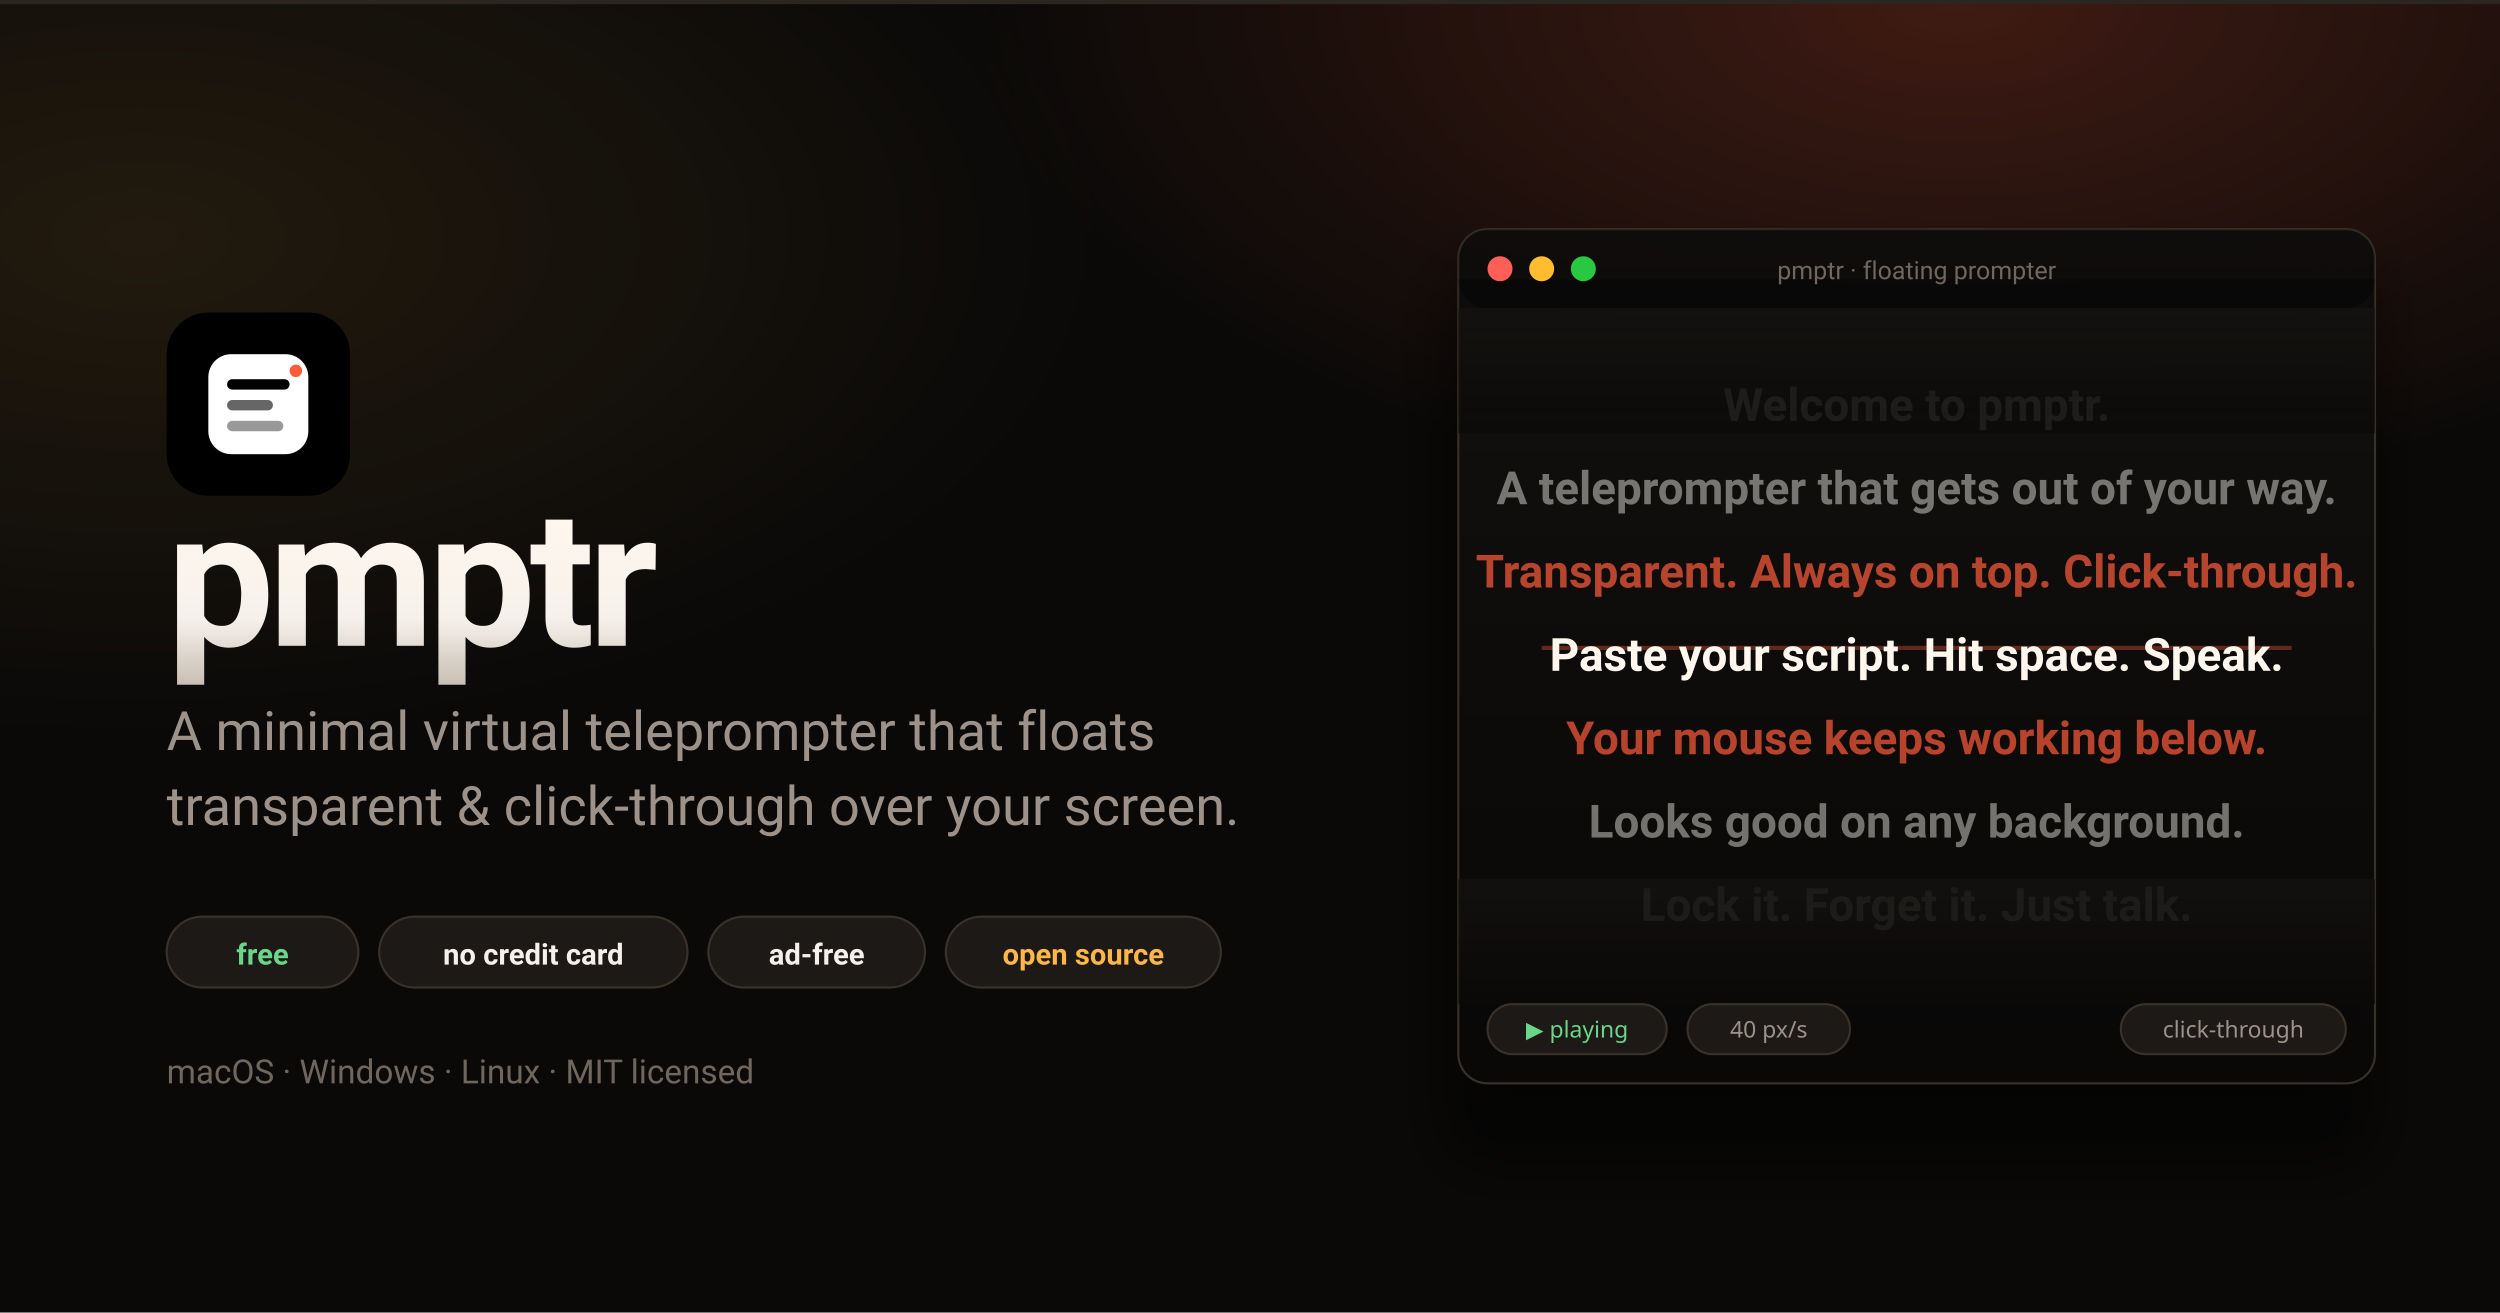
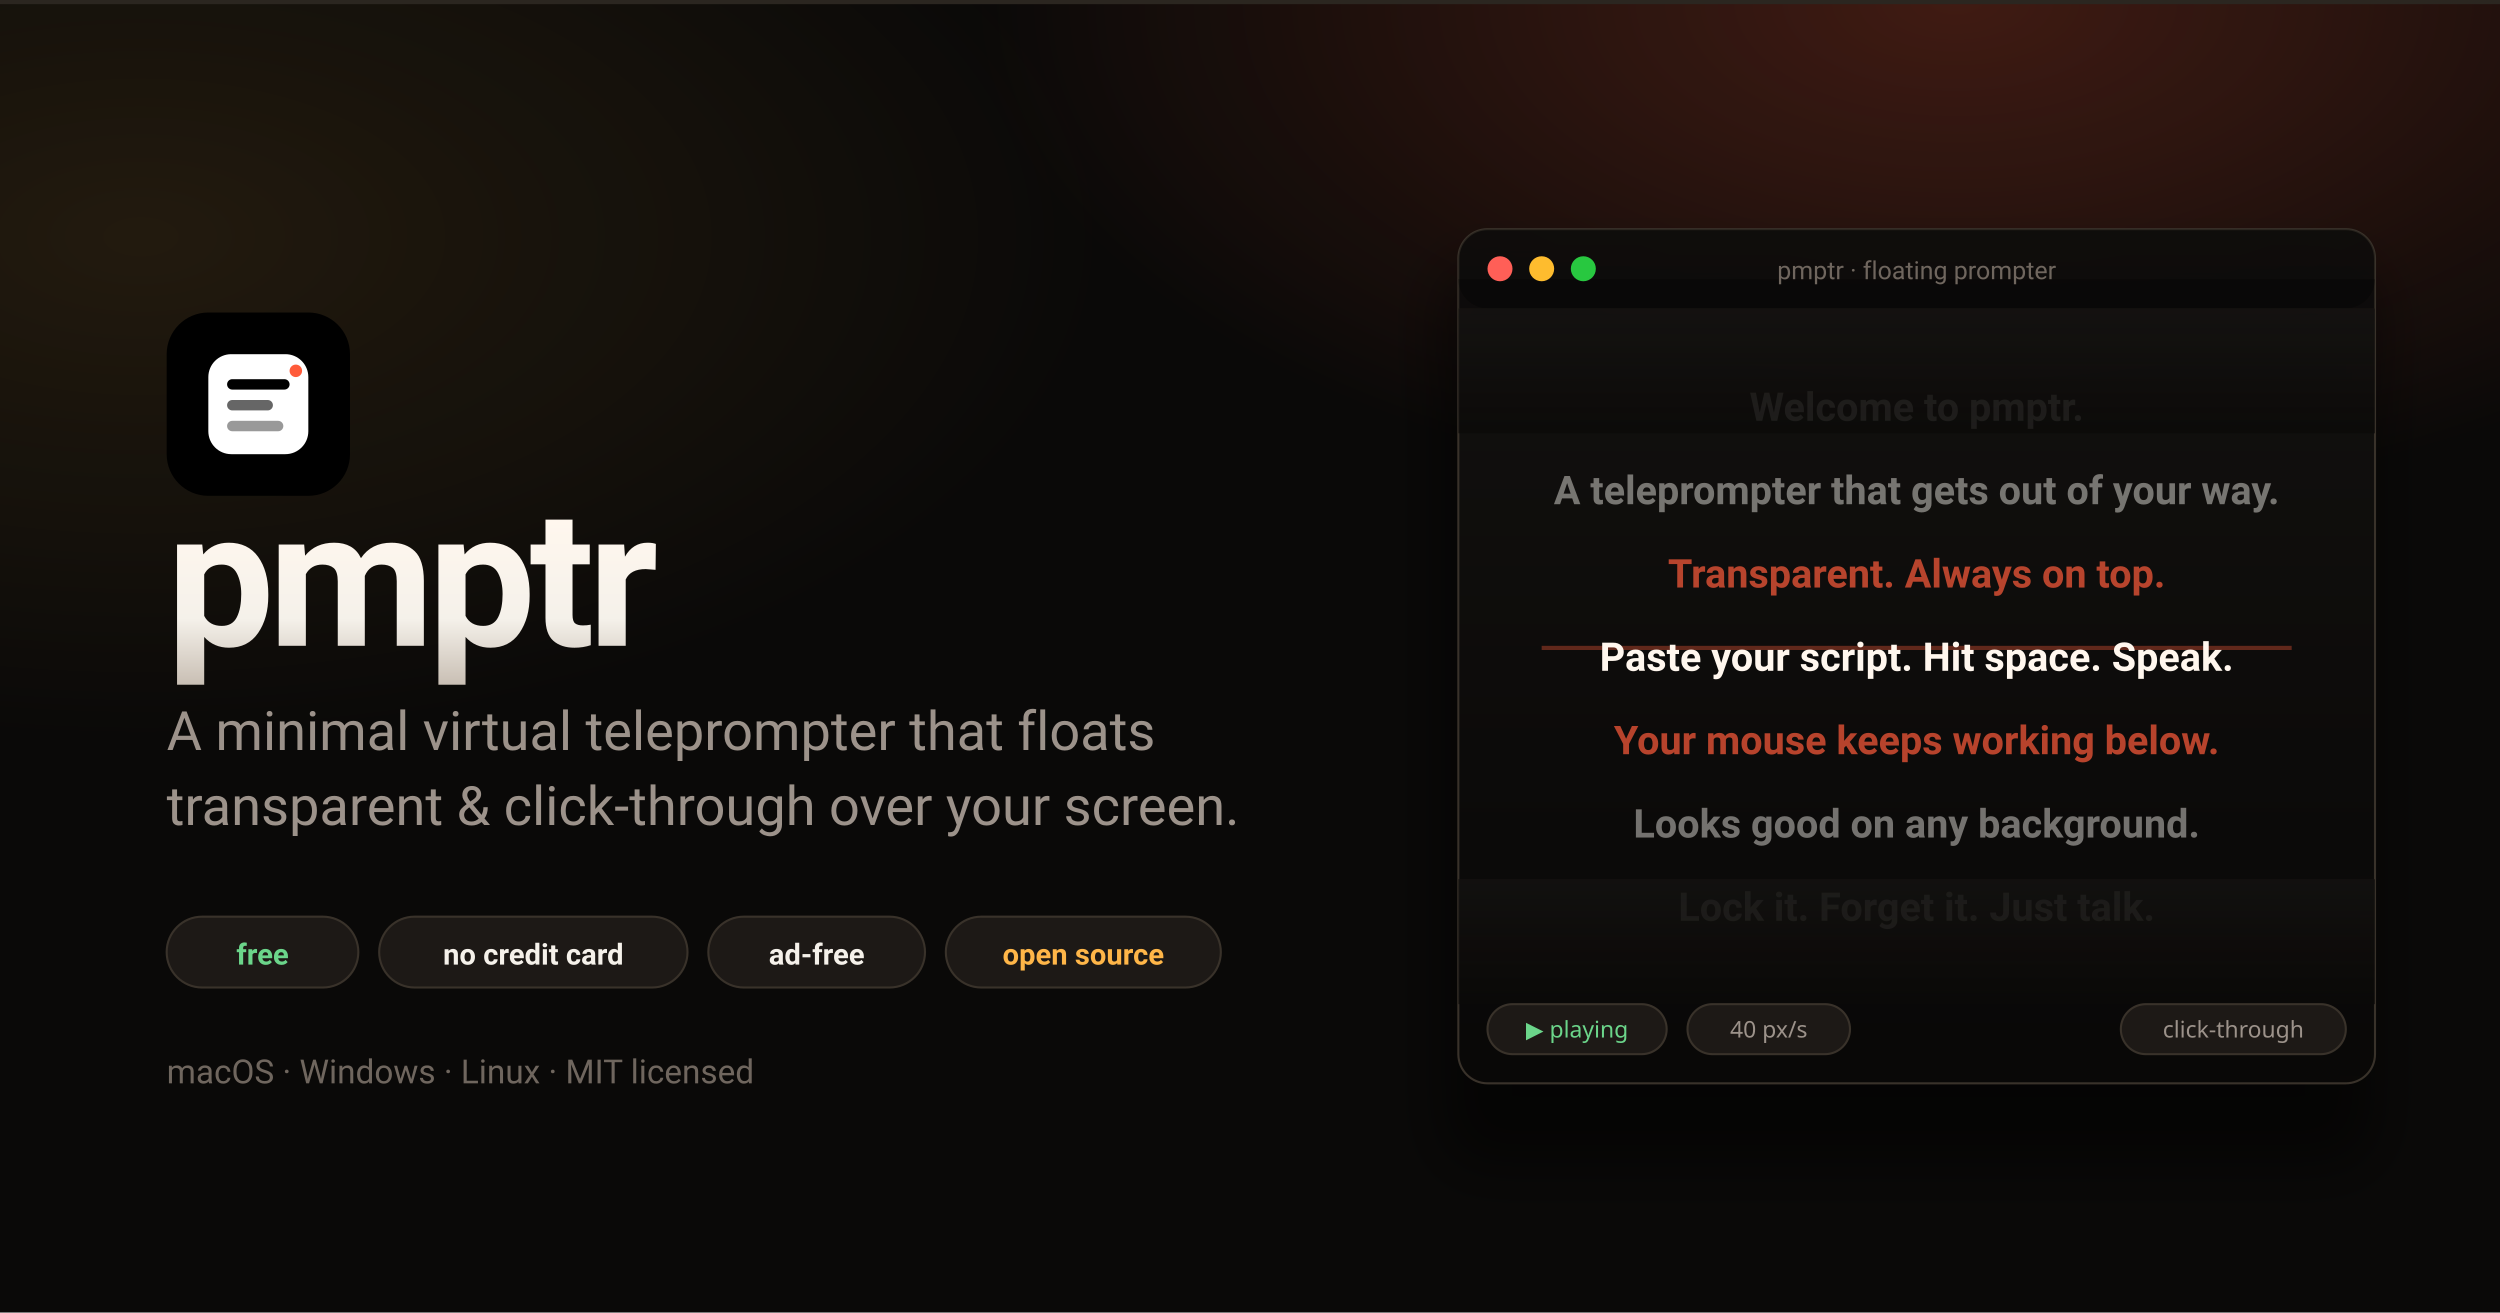
<svg xmlns="http://www.w3.org/2000/svg" viewBox="0 0 1200 630" width="1200" height="630" font-family="-apple-system, BlinkMacSystemFont, 'Segoe UI', Roboto, 'Helvetica Neue', Arial, sans-serif">
  <defs>
    <radialGradient id="glow" cx="78%" cy="0%" r="65%">
      <stop offset="0%" stop-color="#ff5b3a" stop-opacity="0.22" />
      <stop offset="60%" stop-color="#ff5b3a" stop-opacity="0" />
    </radialGradient>
    <radialGradient id="glow2" cx="6%" cy="18%" r="55%">
      <stop offset="0%" stop-color="#ffb648" stop-opacity="0.10" />
      <stop offset="70%" stop-color="#ffb648" stop-opacity="0" />
    </radialGradient>
    <linearGradient id="title" x1="0" y1="0" x2="0" y2="1">
      <stop offset="0%" stop-color="#fff7ee" />
      <stop offset="60%" stop-color="#f5f1ea" />
      <stop offset="100%" stop-color="#c9bfb4" />
    </linearGradient>
    <linearGradient id="prompterBg" x1="0" y1="0" x2="0" y2="1">
      <stop offset="0%" stop-color="#141210" stop-opacity="0.9" />
      <stop offset="100%" stop-color="#0a0908" stop-opacity="0.75" />
    </linearGradient>
    <filter id="soft" x="-20%" y="-20%" width="140%" height="140%">
      <feGaussianBlur stdDeviation="14" />
    </filter>
  </defs>
  <rect width="1200" height="630" fill="#0a0908" />
  <rect width="1200" height="630" fill="url(#glow)" />
  <rect width="1200" height="630" fill="url(#glow2)" />
  <rect x="0" y="0" width="1200" height="2" fill="#2b2620" />
  <g transform="translate(80, 150)">
    <g transform="translate(0, 0)">
      <rect width="88" height="88" rx="20" fill="#000000" />
      <rect x="20" y="20" width="48" height="48" rx="11" fill="#ffffff" />
      <rect x="29" y="32" width="30" height="5" rx="2.5" fill="#000000" />
      <rect x="29" y="42" width="22" height="5" rx="2.5" fill="#000000" opacity="0.6" />
      <rect x="29" y="52" width="27" height="5" rx="2.5" fill="#000000" opacity="0.4" />
      <circle cx="62" cy="28" r="3" fill="#ff5b3a" />
    </g>
    <text x="0" y="160" font-size="92" font-weight="700" letter-spacing="-3" fill="url(#title)">pmptr</text>
    <text x="0" y="210" font-size="26" fill="#9c928a">A minimal virtual teleprompter that floats</text>
    <text x="0" y="246" font-size="26" fill="#9c928a">transparent &amp; click-through over your screen.</text>
    <g transform="translate(0, 290)">
      <g>
        <rect width="92" height="34" rx="17" fill="#1d1916" stroke="#39322a" />
        <text x="46" y="23" font-size="14" font-weight="600" text-anchor="middle" fill="#6bd58a">free</text>
      </g>
      <g transform="translate(102, 0)">
        <rect width="148" height="34" rx="17" fill="#1d1916" stroke="#39322a" />
        <text x="74" y="23" font-size="14" font-weight="600" text-anchor="middle" fill="#f5f1ea">no credit card</text>
      </g>
      <g transform="translate(260, 0)">
        <rect width="104" height="34" rx="17" fill="#1d1916" stroke="#39322a" />
        <text x="52" y="23" font-size="14" font-weight="600" text-anchor="middle" fill="#f5f1ea">ad-free</text>
      </g>
      <g transform="translate(374, 0)">
        <rect width="132" height="34" rx="17" fill="#1d1916" stroke="#39322a" />
        <text x="66" y="23" font-size="14" font-weight="600" text-anchor="middle" fill="#ffb648">open source</text>
      </g>
    </g>
    <text x="0" y="370" font-size="16" fill="#6f665e">macOS · Windows · Linux · MIT licensed</text>
  </g>
  <g transform="translate(700, 110)">
    <rect x="-8" y="20" width="448" height="430" rx="18" fill="#000000" opacity="0.5" filter="url(#soft)" />
    <g>
      <rect width="440" height="410" rx="14" fill="url(#prompterBg)" stroke="#39322a" />
      <rect width="440" height="38" rx="14" fill="#000000" opacity="0.3" />
      <rect y="24" width="440" height="14" fill="#000000" opacity="0.3" />
      <circle cx="20" cy="19" r="6" fill="#ff5f57" />
      <circle cx="40" cy="19" r="6" fill="#febc2e" />
      <circle cx="60" cy="19" r="6" fill="#28c840" />
      <text x="220" y="24" font-size="12" text-anchor="middle" fill="#6f665e">pmptr · floating prompter</text>
      <rect x="0" y="38" width="440" height="334" fill="none" />
      <rect x="40" y="200" width="360" height="2" fill="#ff5b3a" opacity="0.35" />
-       <g font-size="22" font-weight="600" text-anchor="middle">
+       <g font-size="19" font-weight="600" text-anchor="middle">
        <text x="220" y="92" fill="#f5f1ea" opacity="0.25">Welcome to pmptr.</text>
        <text x="220" y="132" fill="#f5f1ea" opacity="0.45">A teleprompter that gets out of your way.</text>
-         <text x="220" y="172" fill="#ff5b3a" opacity="0.7">Transparent. Always on top. Click-through.</text>
+         <text x="220" y="172" fill="#ff5b3a" opacity="0.7">Transparent. Always on top.</text>
        <text x="220" y="212" fill="#fff7ee">Paste your script. Hit space. Speak.</text>
        <text x="220" y="252" fill="#ff5b3a" opacity="0.7">Your mouse keeps working below.</text>
        <text x="220" y="292" fill="#f5f1ea" opacity="0.45">Looks good on any background.</text>
        <text x="220" y="332" fill="#f5f1ea" opacity="0.25">Lock it. Forget it. Just talk.</text>
      </g>
      <rect x="0" y="38" width="440" height="60" fill="url(#prompterBg)" opacity="0.9" />
      <rect x="0" y="312" width="440" height="60" fill="url(#prompterBg)" opacity="0.9" />
      <g transform="translate(14, 372)">
        <rect width="86" height="24" rx="12" fill="#1d1916" stroke="#39322a" />
        <text x="43" y="16" font-size="11" text-anchor="middle" fill="#6bd58a" font-family="ui-monospace, Menlo">▶ playing</text>
      </g>
      <g transform="translate(110, 372)">
        <rect width="78" height="24" rx="12" fill="#1d1916" stroke="#39322a" />
        <text x="39" y="16" font-size="11" text-anchor="middle" fill="#9c928a" font-family="ui-monospace, Menlo">40 px/s</text>
      </g>
      <g transform="translate(318, 372)">
        <rect width="108" height="24" rx="12" fill="#1d1916" stroke="#39322a" />
        <text x="54" y="16" font-size="11" text-anchor="middle" fill="#9c928a" font-family="ui-monospace, Menlo">click-through</text>
      </g>
    </g>
  </g>
</svg>
